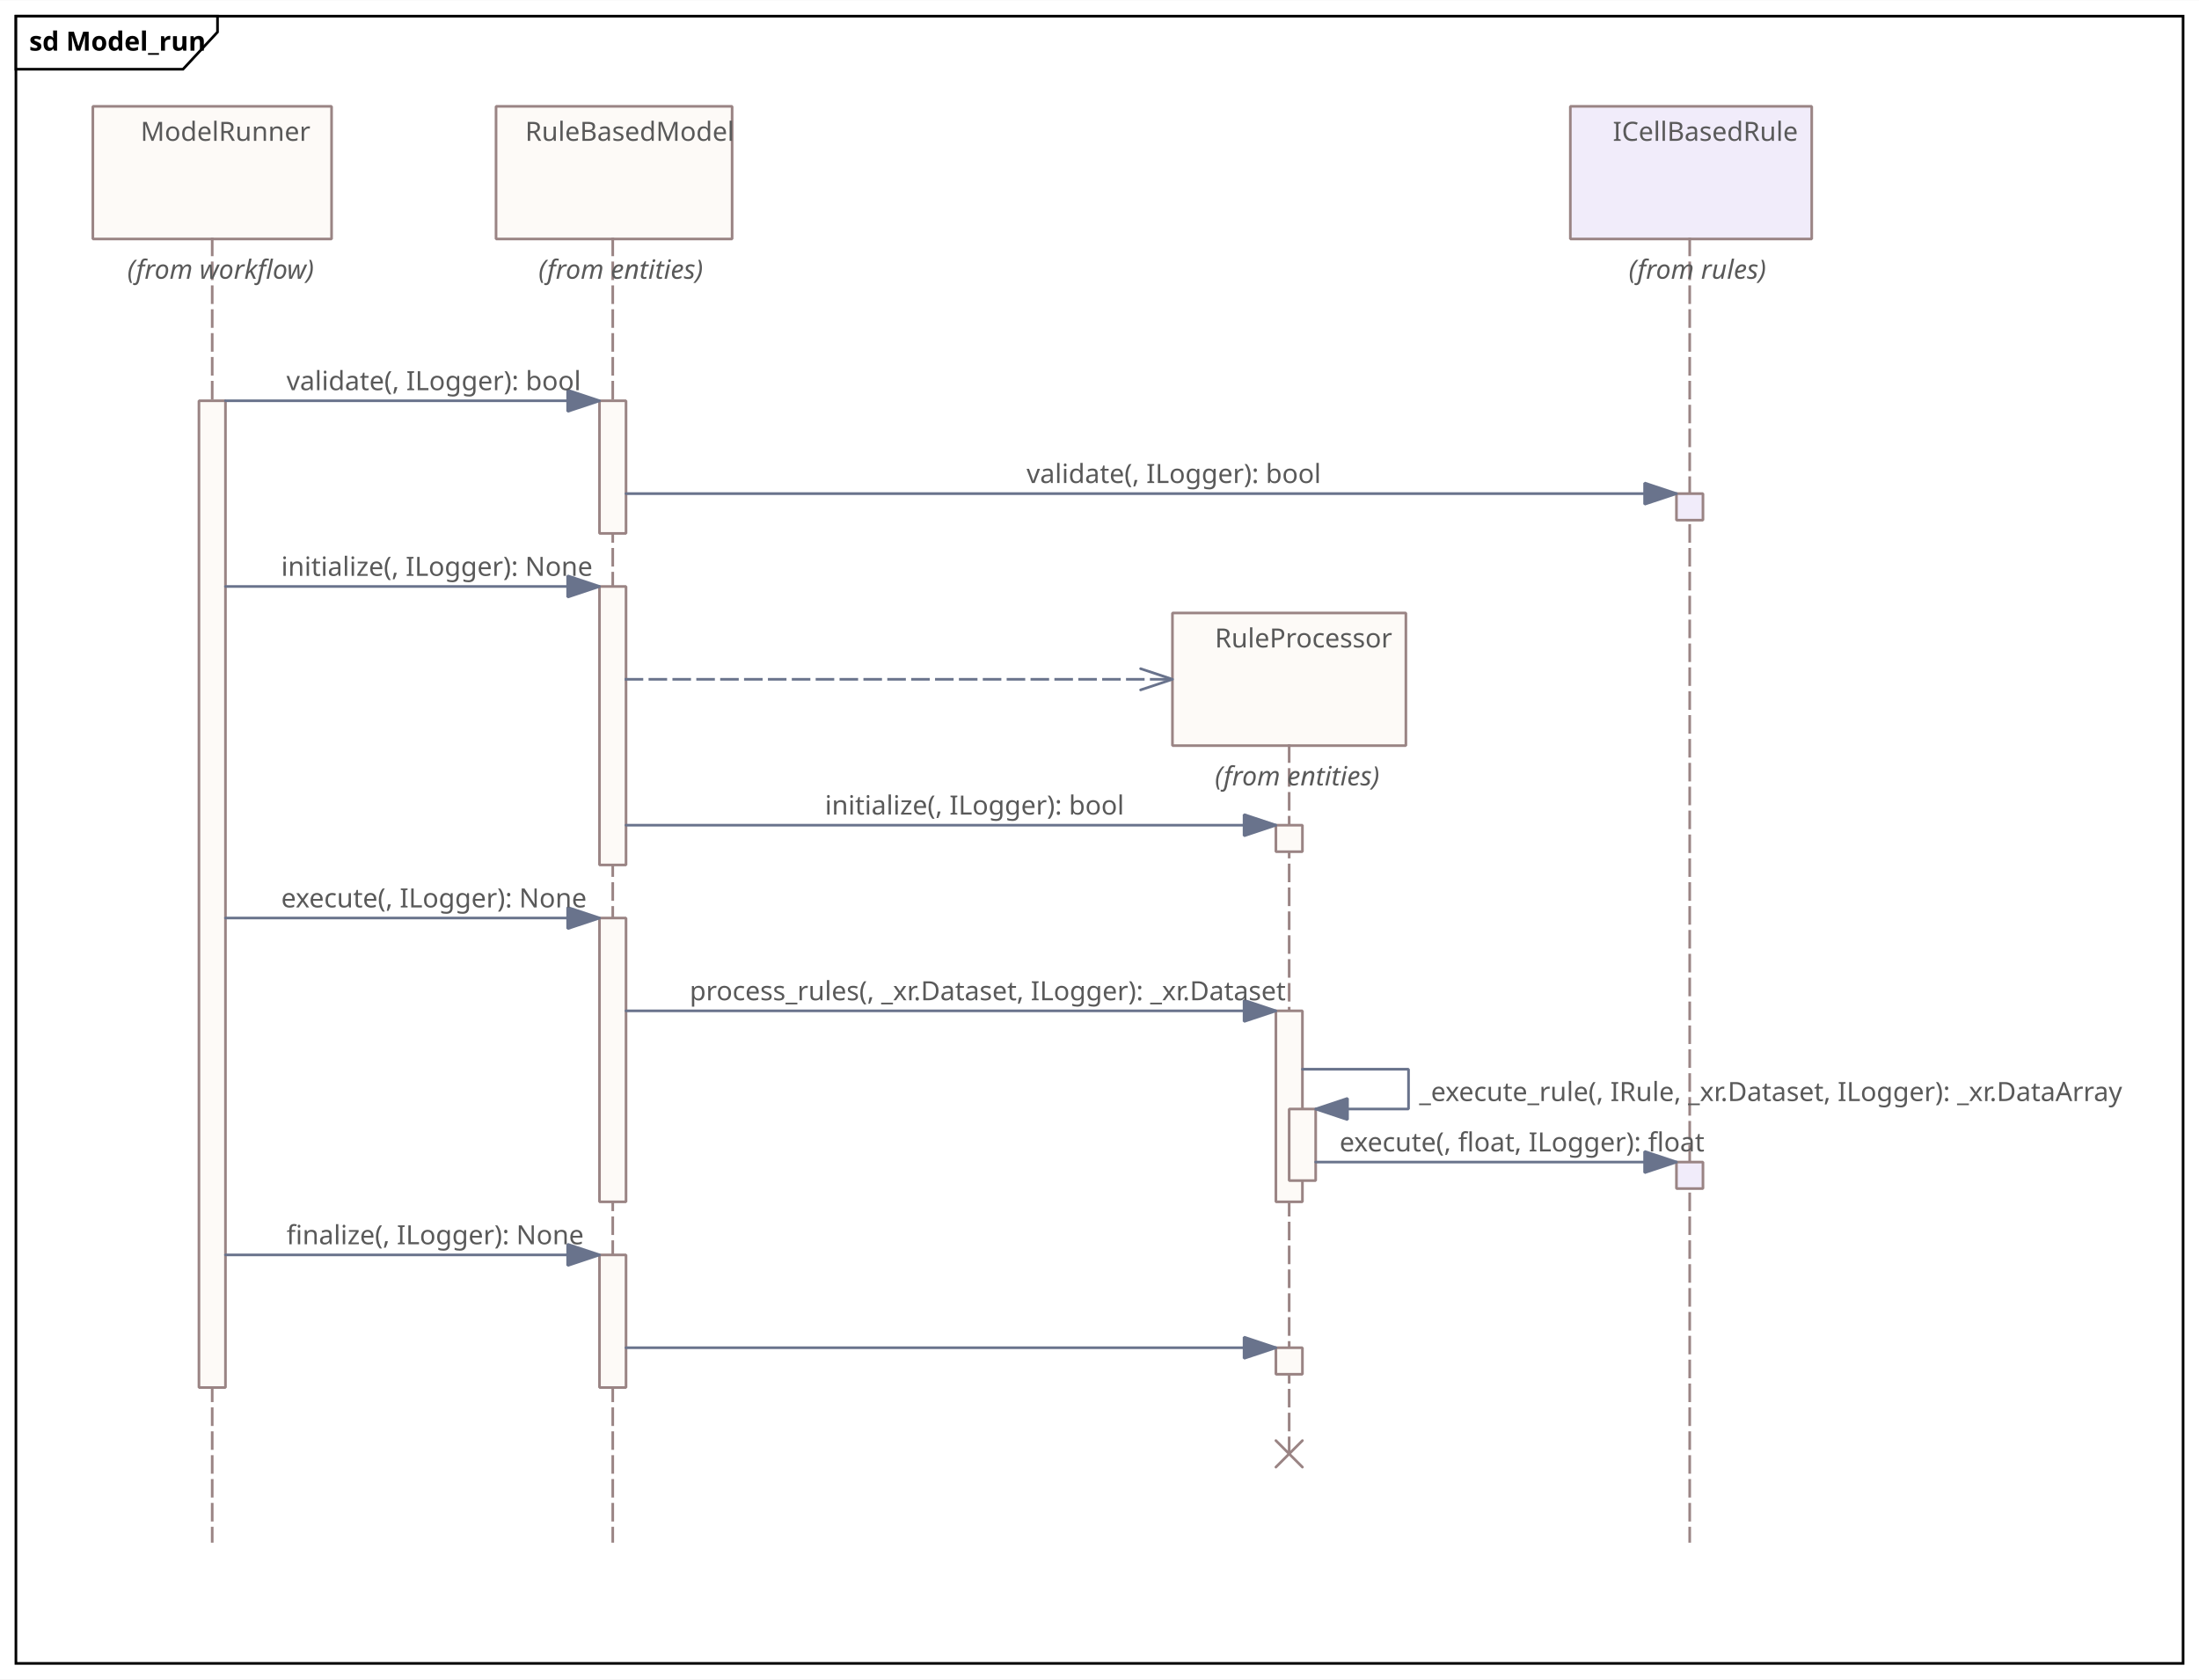
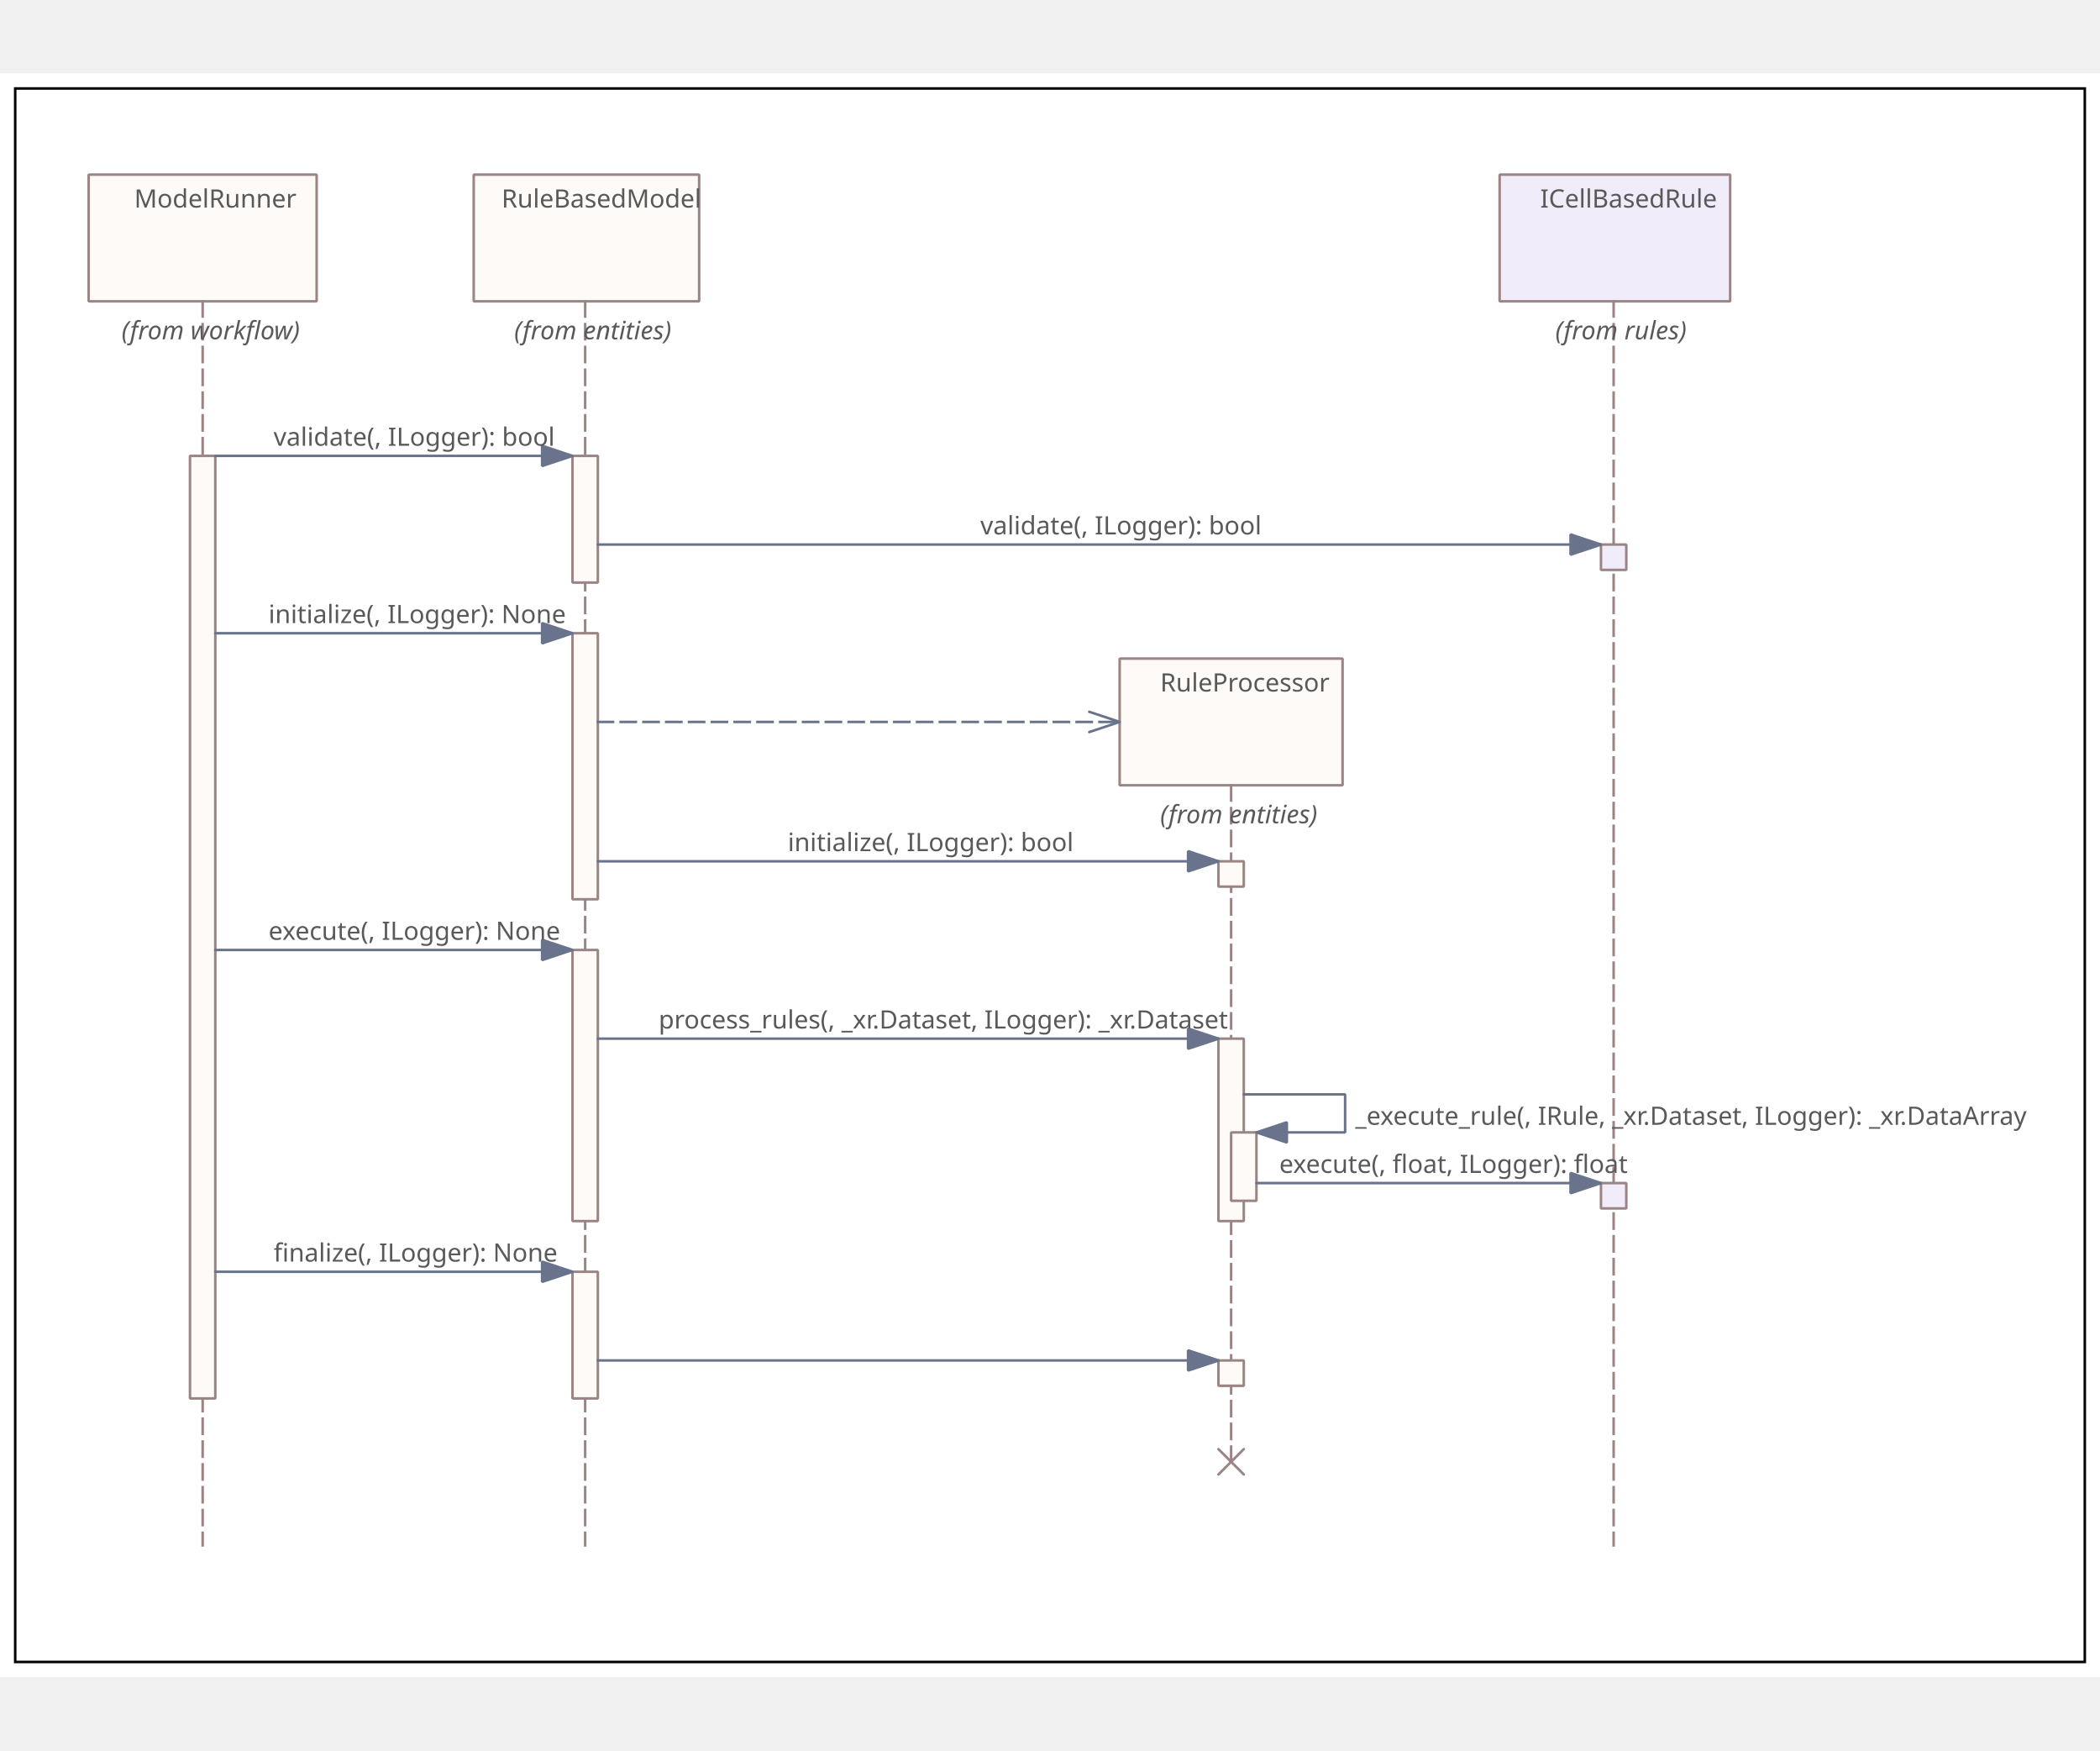
- <svg xmlns="http://www.w3.org/2000/svg" width="21.93cm" height="16.75cm" viewBox="0 0 829 633">
+ <svg xmlns="http://www.w3.org/2000/svg" width="30cm" height="25cm" viewBox="0 0 829 633">
  <g style="fill:#FFFFFF;fill-opacity:1.00;">
    <rect x="0" y="0" width="829" height="633" shape-rendering="auto" />
  </g>
  <g style="stroke-width:1;stroke-linecap:square;stroke-linejoin:miter; fill:#000000;fill-opacity:0.00; stroke:#000000; stroke-opacity:1.00">
    <path d="M 6 6 L 6 627 L 823 627 L 823 6 L 6 6" shape-rendering="auto" />
-   </g>
-   <g style="stroke-width:1;stroke-linecap:square;stroke-linejoin:miter; fill:#FFFFFF;fill-opacity:1.00; stroke:#000000; stroke-opacity:1.00">
-     <polygon points="6 26 69 26 82 12 82 6 6 6 6 26" shape-rendering="auto" style="fill-rule:evenodd;" />
-   </g>
-   <g style="stroke-width:1;stroke-linecap:square;stroke-linejoin:miter; fill:#000000;fill-opacity:1.00; stroke:#000000; stroke-opacity:0.00">
-     <text x="11.00" y="19.00" textLength="56" style="font-family:Calibri; font-weight:700; font-style:normal; font-size:10px; fill:#000000;fill-opacity:1.00; stroke:#000000; stroke-opacity:0.00 stroke-width:0; white-space: pre;" xml:space="preserve" transform="rotate(-0.00 11.00 19.00)">sd Model_run</text>
  </g>
  <g style="stroke-width:1;stroke-linecap:round;stroke-linejoin:bevel; fill:#FDFAF7;fill-opacity:1.00; stroke:#9A8484; stroke-opacity:1.00">
    <rect x="35" y="40" width="90" height="50" rx="0.00" shape-rendering="auto" />
  </g>
  <g style="stroke-width:1;stroke-linecap:round;stroke-linejoin:bevel; fill:#595959;fill-opacity:1.00; stroke:#000000; stroke-opacity:0.00">
    <text x="53.00" y="53.00" textLength="54" style="font-family:Calibri; font-weight:0; font-style:normal; font-size:10px; fill:#595959;fill-opacity:1.00; stroke:#000000; stroke-opacity:0.00 stroke-width:0; white-space: pre;" xml:space="preserve" transform="rotate(-0.00 53.00 53.00)">ModelRunner</text>
  </g>
  <g style="stroke-width:1;stroke-linecap:square;stroke-linejoin:round; fill:#000000;fill-opacity:0.00; stroke:#9A8484; stroke-opacity:1.00" stroke-dasharray="6,3">
    <path d="M 80 90 L 80 581" shape-rendering="auto" />
  </g>
  <g style="stroke-width:1;stroke-linecap:round;stroke-linejoin:bevel; fill:#FDFAF7;fill-opacity:1.00; stroke:#9A8484; stroke-opacity:1.00">
    <rect x="75" y="151" width="10" height="372" rx="0.00" shape-rendering="auto" />
  </g>
  <g style="stroke-width:1;stroke-linecap:round;stroke-linejoin:bevel; fill:#595959;fill-opacity:1.00; stroke:#000000; stroke-opacity:0.00">
    <text x="48.00" y="105.00" textLength="64" style="font-family:Calibri; font-weight:0; font-style:italic; font-size:10px; fill:#595959;fill-opacity:1.00; stroke:#000000; stroke-opacity:0.00 stroke-width:0; white-space: pre;" xml:space="preserve" transform="rotate(-0.00 48.00 105.00)">(from workflow)</text>
  </g>
  <g style="stroke-width:1;stroke-linecap:round;stroke-linejoin:bevel; fill:#FDFAF7;fill-opacity:1.00; stroke:#9A8484; stroke-opacity:1.00">
    <rect x="187" y="40" width="89" height="50" rx="0.00" shape-rendering="auto" />
  </g>
  <g style="stroke-width:1;stroke-linecap:round;stroke-linejoin:bevel; fill:#595959;fill-opacity:1.00; stroke:#000000; stroke-opacity:0.00">
    <text x="198.00" y="53.00" textLength="67" style="font-family:Calibri; font-weight:0; font-style:normal; font-size:10px; fill:#595959;fill-opacity:1.00; stroke:#000000; stroke-opacity:0.00 stroke-width:0; white-space: pre;" xml:space="preserve" transform="rotate(-0.00 198.00 53.00)">RuleBasedModel</text>
  </g>
  <g style="stroke-width:1;stroke-linecap:square;stroke-linejoin:round; fill:#000000;fill-opacity:0.00; stroke:#9A8484; stroke-opacity:1.00" stroke-dasharray="6,3">
    <path d="M 231 90 L 231 581" shape-rendering="auto" />
  </g>
  <g style="stroke-width:1;stroke-linecap:round;stroke-linejoin:bevel; fill:#FDFAF7;fill-opacity:1.00; stroke:#9A8484; stroke-opacity:1.00">
    <rect x="226" y="151" width="10" height="50" rx="0.00" shape-rendering="auto" />
    <rect x="226" y="221" width="10" height="105" rx="0.00" shape-rendering="auto" />
    <rect x="226" y="346" width="10" height="107" rx="0.00" shape-rendering="auto" />
    <rect x="226" y="473" width="10" height="50" rx="0.00" shape-rendering="auto" />
  </g>
  <g style="stroke-width:1;stroke-linecap:round;stroke-linejoin:bevel; fill:#595959;fill-opacity:1.00; stroke:#000000; stroke-opacity:0.00">
    <text x="203.00" y="105.00" textLength="56" style="font-family:Calibri; font-weight:0; font-style:italic; font-size:10px; fill:#595959;fill-opacity:1.00; stroke:#000000; stroke-opacity:0.00 stroke-width:0; white-space: pre;" xml:space="preserve" transform="rotate(-0.00 203.00 105.00)">(from entities)</text>
  </g>
  <g style="stroke-width:1;stroke-linecap:round;stroke-linejoin:bevel; fill:#FDFAF7;fill-opacity:1.00; stroke:#9A8484; stroke-opacity:1.00">
    <rect x="442" y="231" width="88" height="50" rx="0.00" shape-rendering="auto" />
  </g>
  <g style="stroke-width:1;stroke-linecap:round;stroke-linejoin:bevel; fill:#595959;fill-opacity:1.00; stroke:#000000; stroke-opacity:0.00">
    <text x="458.00" y="244.00" textLength="55" style="font-family:Calibri; font-weight:0; font-style:normal; font-size:10px; fill:#595959;fill-opacity:1.00; stroke:#000000; stroke-opacity:0.00 stroke-width:0; white-space: pre;" xml:space="preserve" transform="rotate(-0.00 458.00 244.00)">RuleProcessor</text>
  </g>
  <g style="stroke-width:1;stroke-linecap:square;stroke-linejoin:round; fill:#000000;fill-opacity:0.00; stroke:#9A8484; stroke-opacity:1.00" stroke-dasharray="6,3">
    <path d="M 486 281 L 486 548" shape-rendering="auto" />
  </g>
  <g style="stroke-width:1;stroke-linecap:round;stroke-linejoin:bevel; fill:#000000;fill-opacity:0.00; stroke:#9A8484; stroke-opacity:1.00">
    <path d="M 481 543 L 491 553 M 491 543 L 481 553" shape-rendering="auto" />
  </g>
  <g style="stroke-width:1;stroke-linecap:round;stroke-linejoin:bevel; fill:#FDFAF7;fill-opacity:1.00; stroke:#9A8484; stroke-opacity:1.00">
    <rect x="481" y="311" width="10" height="10" rx="0.00" shape-rendering="auto" />
    <rect x="481" y="381" width="10" height="72" rx="0.00" shape-rendering="auto" />
    <rect x="481" y="508" width="10" height="10" rx="0.00" shape-rendering="auto" />
    <rect x="486" y="418" width="10" height="27" rx="0.00" shape-rendering="auto" />
  </g>
  <g style="stroke-width:1;stroke-linecap:round;stroke-linejoin:bevel; fill:#595959;fill-opacity:1.00; stroke:#000000; stroke-opacity:0.00">
    <text x="458.00" y="296.00" textLength="56" style="font-family:Calibri; font-weight:0; font-style:italic; font-size:10px; fill:#595959;fill-opacity:1.00; stroke:#000000; stroke-opacity:0.00 stroke-width:0; white-space: pre;" xml:space="preserve" transform="rotate(-0.00 458.00 296.00)">(from entities)</text>
  </g>
  <g style="stroke-width:1;stroke-linecap:round;stroke-linejoin:bevel; fill:#F1ECFA;fill-opacity:1.00; stroke:#9A8484; stroke-opacity:1.00">
    <rect x="592" y="40" width="91" height="50" rx="0.00" shape-rendering="auto" />
  </g>
  <g style="stroke-width:1;stroke-linecap:round;stroke-linejoin:bevel; fill:#595959;fill-opacity:1.00; stroke:#000000; stroke-opacity:0.00">
    <text x="608.00" y="53.00" textLength="58" style="font-family:Calibri; font-weight:0; font-style:normal; font-size:10px; fill:#595959;fill-opacity:1.00; stroke:#000000; stroke-opacity:0.00 stroke-width:0; white-space: pre;" xml:space="preserve" transform="rotate(-0.00 608.00 53.00)">ICellBasedRule</text>
  </g>
  <g style="stroke-width:1;stroke-linecap:square;stroke-linejoin:round; fill:#000000;fill-opacity:0.00; stroke:#9A8484; stroke-opacity:1.00" stroke-dasharray="6,3">
    <path d="M 637 90 L 637 581" shape-rendering="auto" />
  </g>
  <g style="stroke-width:1;stroke-linecap:round;stroke-linejoin:bevel; fill:#F1ECFA;fill-opacity:1.00; stroke:#9A8484; stroke-opacity:1.00">
    <rect x="632" y="186" width="10" height="10" rx="0.00" shape-rendering="auto" />
    <rect x="632" y="438" width="10" height="10" rx="0.00" shape-rendering="auto" />
  </g>
  <g style="stroke-width:1;stroke-linecap:round;stroke-linejoin:bevel; fill:#595959;fill-opacity:1.00; stroke:#000000; stroke-opacity:0.00">
    <text x="614.00" y="105.00" textLength="46" style="font-family:Calibri; font-weight:0; font-style:italic; font-size:10px; fill:#595959;fill-opacity:1.00; stroke:#000000; stroke-opacity:0.00 stroke-width:0; white-space: pre;" xml:space="preserve" transform="rotate(-0.00 614.00 105.00)">(from rules)</text>
  </g>
  <g style="stroke-width:1;stroke-linecap:round;stroke-linejoin:bevel; fill:#000000;fill-opacity:0.00; stroke:#69738C; stroke-opacity:1.00">
    <path d="M 85 151 L 226 151" shape-rendering="auto" />
  </g>
  <g style="stroke-width:1;stroke-linecap:round;stroke-linejoin:bevel; fill:#69738C;fill-opacity:1.00; stroke:#69738C; stroke-opacity:1.00">
    <polygon points="214 147 214 151 214 155 226 151" shape-rendering="auto" style="fill-rule:evenodd;" />
  </g>
  <g style="stroke-width:1;stroke-linecap:round;stroke-linejoin:bevel; fill:#000000;fill-opacity:0.00; stroke:#69738C; stroke-opacity:1.00">
    <path d="M 236 186 L 632 186" shape-rendering="auto" />
  </g>
  <g style="stroke-width:1;stroke-linecap:round;stroke-linejoin:bevel; fill:#69738C;fill-opacity:1.00; stroke:#69738C; stroke-opacity:1.00">
    <polygon points="620 182 620 186 620 190 632 186" shape-rendering="auto" style="fill-rule:evenodd;" />
  </g>
  <g style="stroke-width:1;stroke-linecap:round;stroke-linejoin:bevel; fill:#000000;fill-opacity:0.00; stroke:#69738C; stroke-opacity:1.00">
    <path d="M 85 221 L 226 221" shape-rendering="auto" />
  </g>
  <g style="stroke-width:1;stroke-linecap:round;stroke-linejoin:bevel; fill:#69738C;fill-opacity:1.00; stroke:#69738C; stroke-opacity:1.00">
    <polygon points="214 217 214 221 214 225 226 221" shape-rendering="auto" style="fill-rule:evenodd;" />
  </g>
  <g style="stroke-width:1;stroke-linecap:square;stroke-linejoin:round; fill:#000000;fill-opacity:0.00; stroke:#69738C; stroke-opacity:1.00" stroke-dasharray="6,3">
    <path d="M 236 256 L 442 256" shape-rendering="auto" />
  </g>
  <g style="stroke-width:1;stroke-linecap:round;stroke-linejoin:bevel; fill:#000000;fill-opacity:0.00; stroke:#69738C; stroke-opacity:1.00">
    <path d="M 442 256 L 430 252 M 442 256 L 430 260" shape-rendering="auto" />
    <path d="M 236 311 L 481 311" shape-rendering="auto" />
  </g>
  <g style="stroke-width:1;stroke-linecap:round;stroke-linejoin:bevel; fill:#69738C;fill-opacity:1.00; stroke:#69738C; stroke-opacity:1.00">
    <polygon points="469 307 469 311 469 315 481 311" shape-rendering="auto" style="fill-rule:evenodd;" />
  </g>
  <g style="stroke-width:1;stroke-linecap:round;stroke-linejoin:bevel; fill:#000000;fill-opacity:0.00; stroke:#69738C; stroke-opacity:1.00">
    <path d="M 85 346 L 226 346" shape-rendering="auto" />
  </g>
  <g style="stroke-width:1;stroke-linecap:round;stroke-linejoin:bevel; fill:#69738C;fill-opacity:1.00; stroke:#69738C; stroke-opacity:1.00">
    <polygon points="214 342 214 346 214 350 226 346" shape-rendering="auto" style="fill-rule:evenodd;" />
  </g>
  <g style="stroke-width:1;stroke-linecap:round;stroke-linejoin:bevel; fill:#000000;fill-opacity:0.00; stroke:#69738C; stroke-opacity:1.00">
    <path d="M 236 381 L 481 381" shape-rendering="auto" />
  </g>
  <g style="stroke-width:1;stroke-linecap:round;stroke-linejoin:bevel; fill:#69738C;fill-opacity:1.00; stroke:#69738C; stroke-opacity:1.00">
    <polygon points="469 377 469 381 469 385 481 381" shape-rendering="auto" style="fill-rule:evenodd;" />
  </g>
  <g style="stroke-width:1;stroke-linecap:round;stroke-linejoin:bevel; fill:#000000;fill-opacity:0.00; stroke:#69738C; stroke-opacity:1.00">
    <path d="M 491 403 L 531 403 L 531 418 L 496 418" shape-rendering="auto" />
  </g>
  <g style="stroke-width:1;stroke-linecap:round;stroke-linejoin:bevel; fill:#69738C;fill-opacity:1.00; stroke:#69738C; stroke-opacity:1.00">
    <polygon points="508 414 508 418 508 422 496 418" shape-rendering="auto" style="fill-rule:evenodd;" />
  </g>
  <g style="stroke-width:1;stroke-linecap:round;stroke-linejoin:bevel; fill:#000000;fill-opacity:0.00; stroke:#69738C; stroke-opacity:1.00">
    <path d="M 496 438 L 632 438" shape-rendering="auto" />
  </g>
  <g style="stroke-width:1;stroke-linecap:round;stroke-linejoin:bevel; fill:#69738C;fill-opacity:1.00; stroke:#69738C; stroke-opacity:1.00">
    <polygon points="620 434 620 438 620 442 632 438" shape-rendering="auto" style="fill-rule:evenodd;" />
  </g>
  <g style="stroke-width:1;stroke-linecap:round;stroke-linejoin:bevel; fill:#000000;fill-opacity:0.00; stroke:#69738C; stroke-opacity:1.00">
    <path d="M 85 473 L 226 473" shape-rendering="auto" />
  </g>
  <g style="stroke-width:1;stroke-linecap:round;stroke-linejoin:bevel; fill:#69738C;fill-opacity:1.00; stroke:#69738C; stroke-opacity:1.00">
    <polygon points="214 469 214 473 214 477 226 473" shape-rendering="auto" style="fill-rule:evenodd;" />
  </g>
  <g style="stroke-width:1;stroke-linecap:round;stroke-linejoin:bevel; fill:#000000;fill-opacity:0.00; stroke:#69738C; stroke-opacity:1.00">
    <path d="M 236 508 L 481 508" shape-rendering="auto" />
  </g>
  <g style="stroke-width:1;stroke-linecap:round;stroke-linejoin:bevel; fill:#69738C;fill-opacity:1.00; stroke:#69738C; stroke-opacity:1.00">
    <polygon points="469 504 469 508 469 512 481 508" shape-rendering="auto" style="fill-rule:evenodd;" />
  </g>
  <g style="stroke-width:1;stroke-linecap:round;stroke-linejoin:bevel; fill:#595959;fill-opacity:1.00; stroke:#000000; stroke-opacity:0.00">
    <text x="260.00" y="377.00" textLength="197" style="font-family:Calibri; font-weight:0; font-style:normal; font-size:10px; fill:#595959;fill-opacity:1.00; stroke:#000000; stroke-opacity:0.00 stroke-width:0; white-space: pre;" xml:space="preserve" transform="rotate(-0.00 260.00 377.00)">process_rules(, _xr.Dataset, ILogger): _xr.Dataset</text>
    <text x="387.00" y="182.00" textLength="95" style="font-family:Calibri; font-weight:0; font-style:normal; font-size:10px; fill:#595959;fill-opacity:1.00; stroke:#000000; stroke-opacity:0.00 stroke-width:0; white-space: pre;" xml:space="preserve" transform="rotate(-0.00 387.00 182.00)">validate(, ILogger): bool</text>
    <text x="108.00" y="147.00" textLength="95" style="font-family:Calibri; font-weight:0; font-style:normal; font-size:10px; fill:#595959;fill-opacity:1.00; stroke:#000000; stroke-opacity:0.00 stroke-width:0; white-space: pre;" xml:space="preserve" transform="rotate(-0.00 108.00 147.00)">validate(, ILogger): bool</text>
    <text x="535.00" y="415.00" textLength="234" style="font-family:Calibri; font-weight:0; font-style:normal; font-size:10px; fill:#595959;fill-opacity:1.00; stroke:#000000; stroke-opacity:0.00 stroke-width:0; white-space: pre;" xml:space="preserve" transform="rotate(-0.00 535.00 415.00)">_execute_rule(, IRule, _xr.Dataset, ILogger): _xr.DataArray</text>
    <text x="108.00" y="469.00" textLength="95" style="font-family:Calibri; font-weight:0; font-style:normal; font-size:10px; fill:#595959;fill-opacity:1.00; stroke:#000000; stroke-opacity:0.00 stroke-width:0; white-space: pre;" xml:space="preserve" transform="rotate(-0.00 108.00 469.00)">finalize(, ILogger): None</text>
    <text x="505.00" y="434.00" textLength="118" style="font-family:Calibri; font-weight:0; font-style:normal; font-size:10px; fill:#595959;fill-opacity:1.00; stroke:#000000; stroke-opacity:0.00 stroke-width:0; white-space: pre;" xml:space="preserve" transform="rotate(-0.00 505.00 434.00)">execute(, float, ILogger): float</text>
    <text x="106.00" y="342.00" textLength="98" style="font-family:Calibri; font-weight:0; font-style:normal; font-size:10px; fill:#595959;fill-opacity:1.00; stroke:#000000; stroke-opacity:0.00 stroke-width:0; white-space: pre;" xml:space="preserve" transform="rotate(-0.00 106.00 342.00)">execute(, ILogger): None</text>
    <text x="311.00" y="307.00" textLength="95" style="font-family:Calibri; font-weight:0; font-style:normal; font-size:10px; fill:#595959;fill-opacity:1.00; stroke:#000000; stroke-opacity:0.00 stroke-width:0; white-space: pre;" xml:space="preserve" transform="rotate(-0.00 311.00 307.00)">initialize(, ILogger): bool</text>
    <text x="106.00" y="217.00" textLength="99" style="font-family:Calibri; font-weight:0; font-style:normal; font-size:10px; fill:#595959;fill-opacity:1.00; stroke:#000000; stroke-opacity:0.00 stroke-width:0; white-space: pre;" xml:space="preserve" transform="rotate(-0.00 106.00 217.00)">initialize(, ILogger): None</text>
  </g>
</svg>
